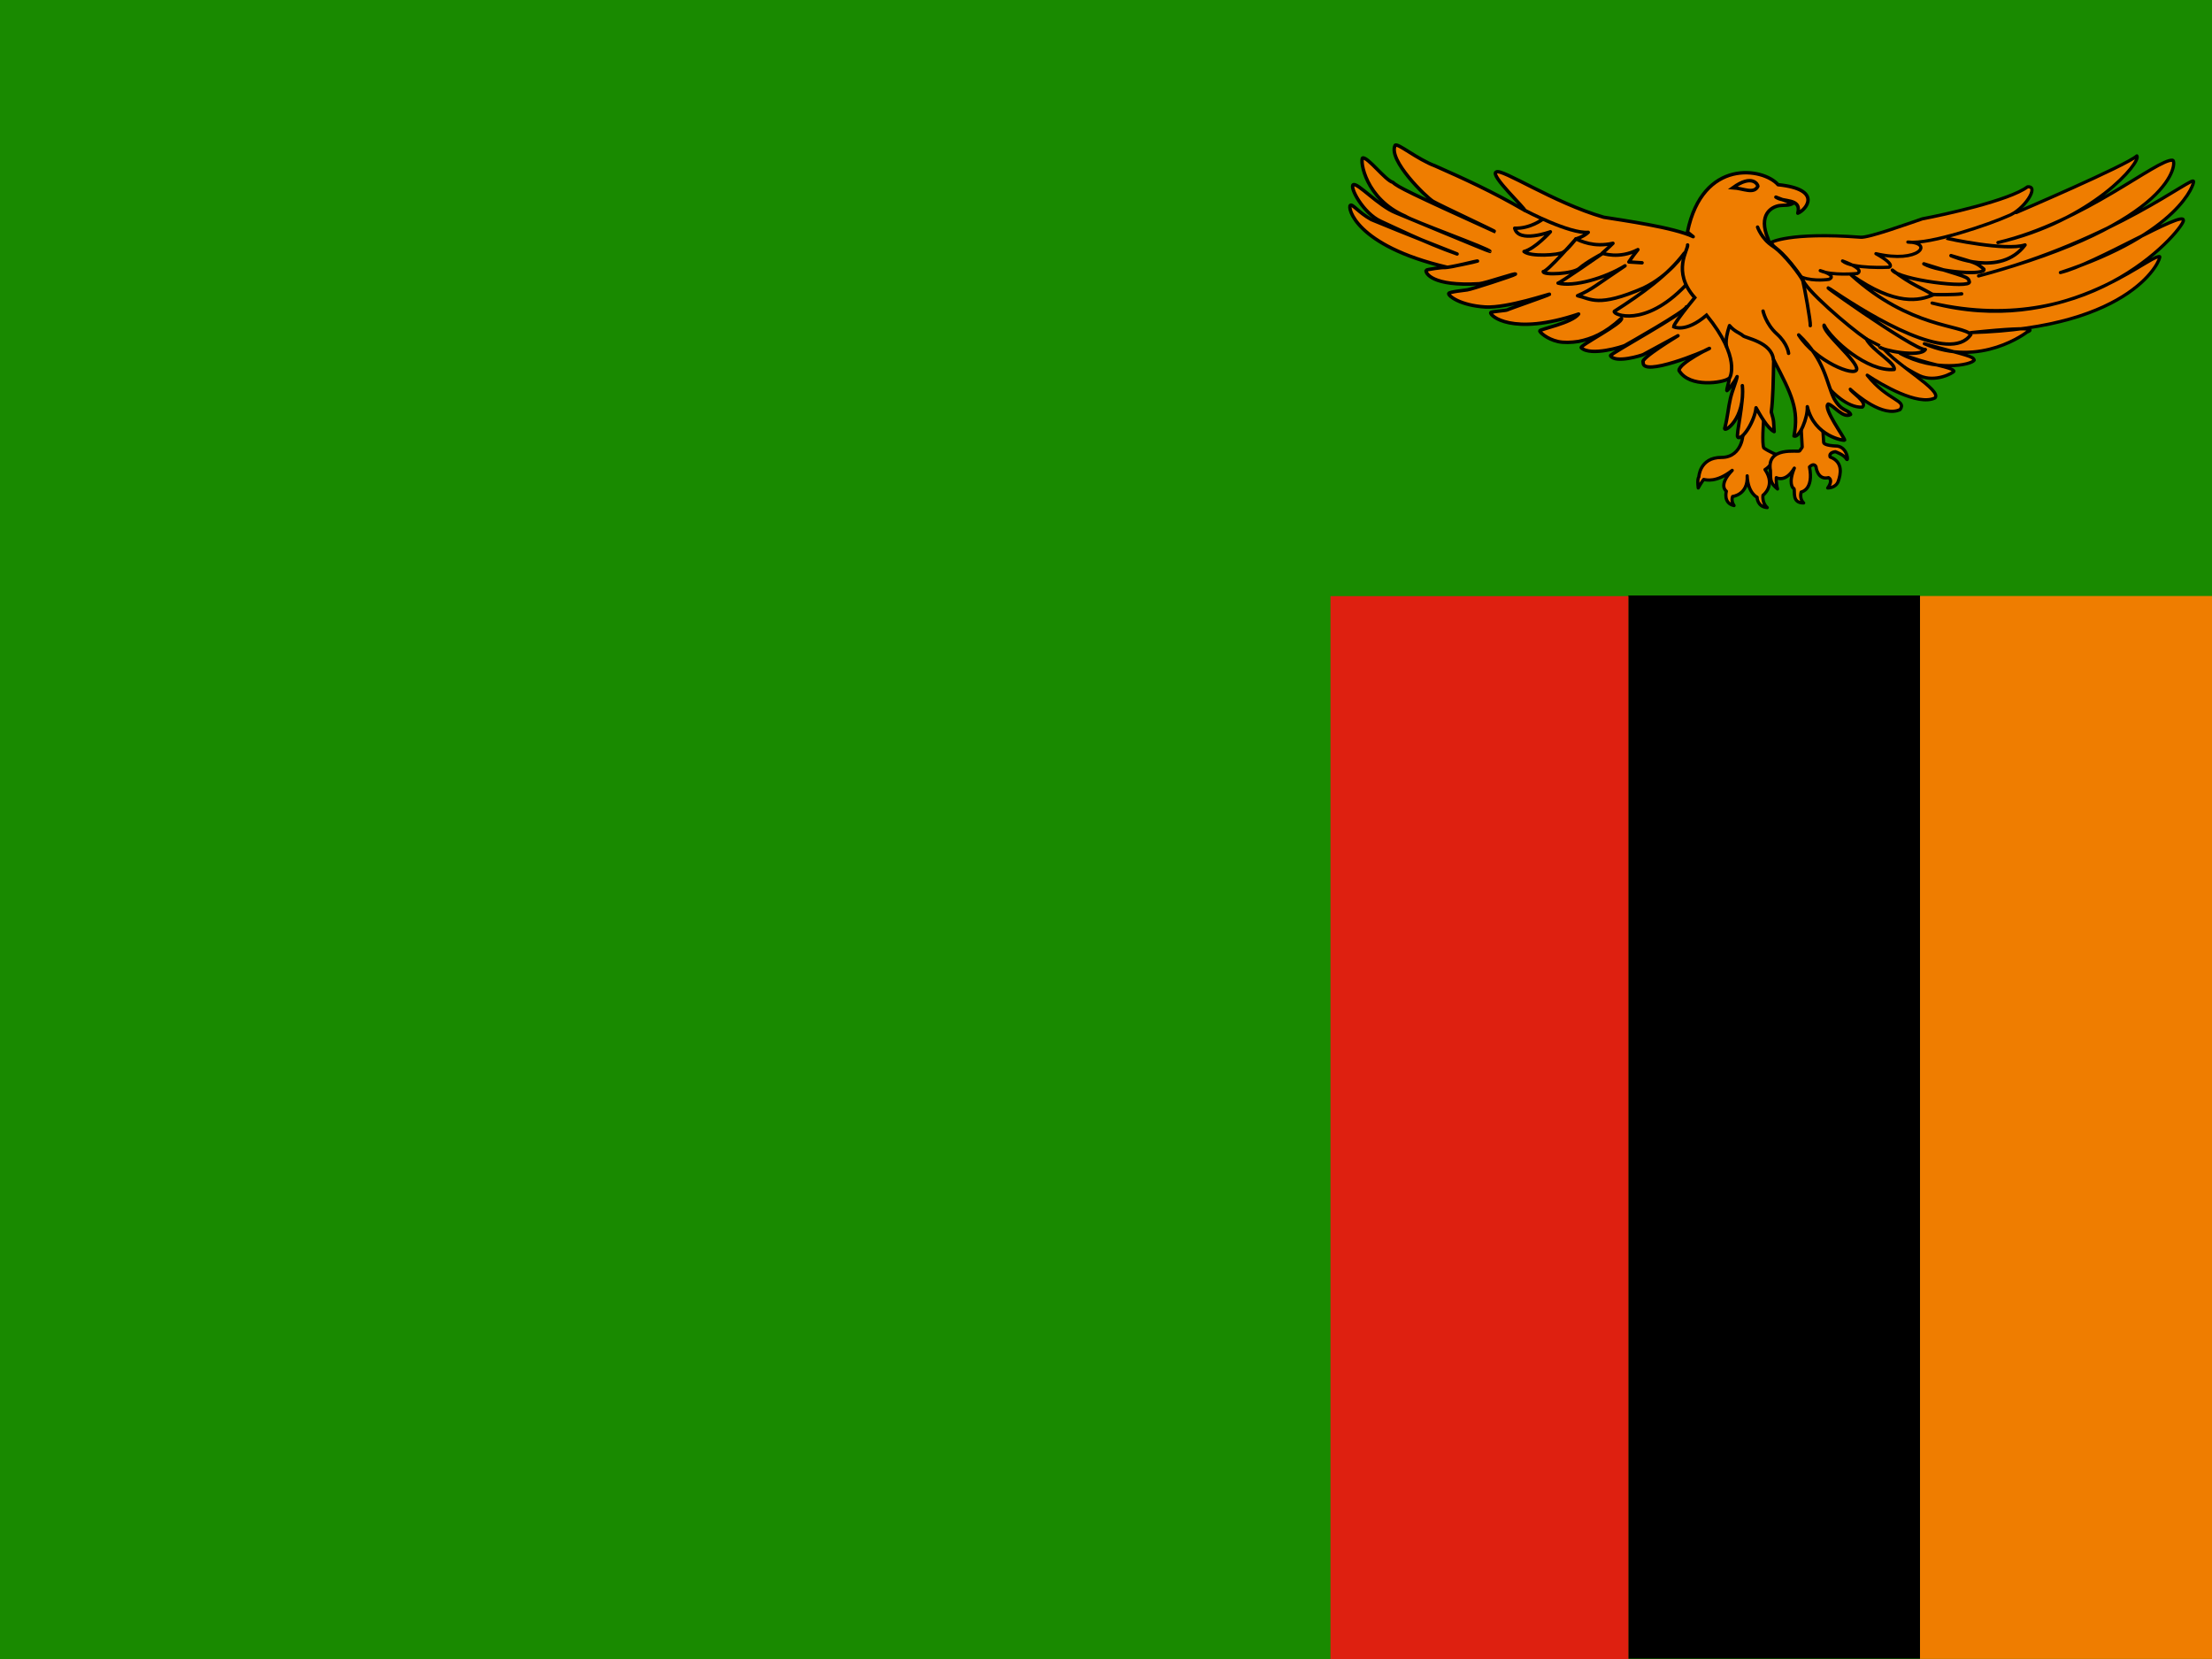
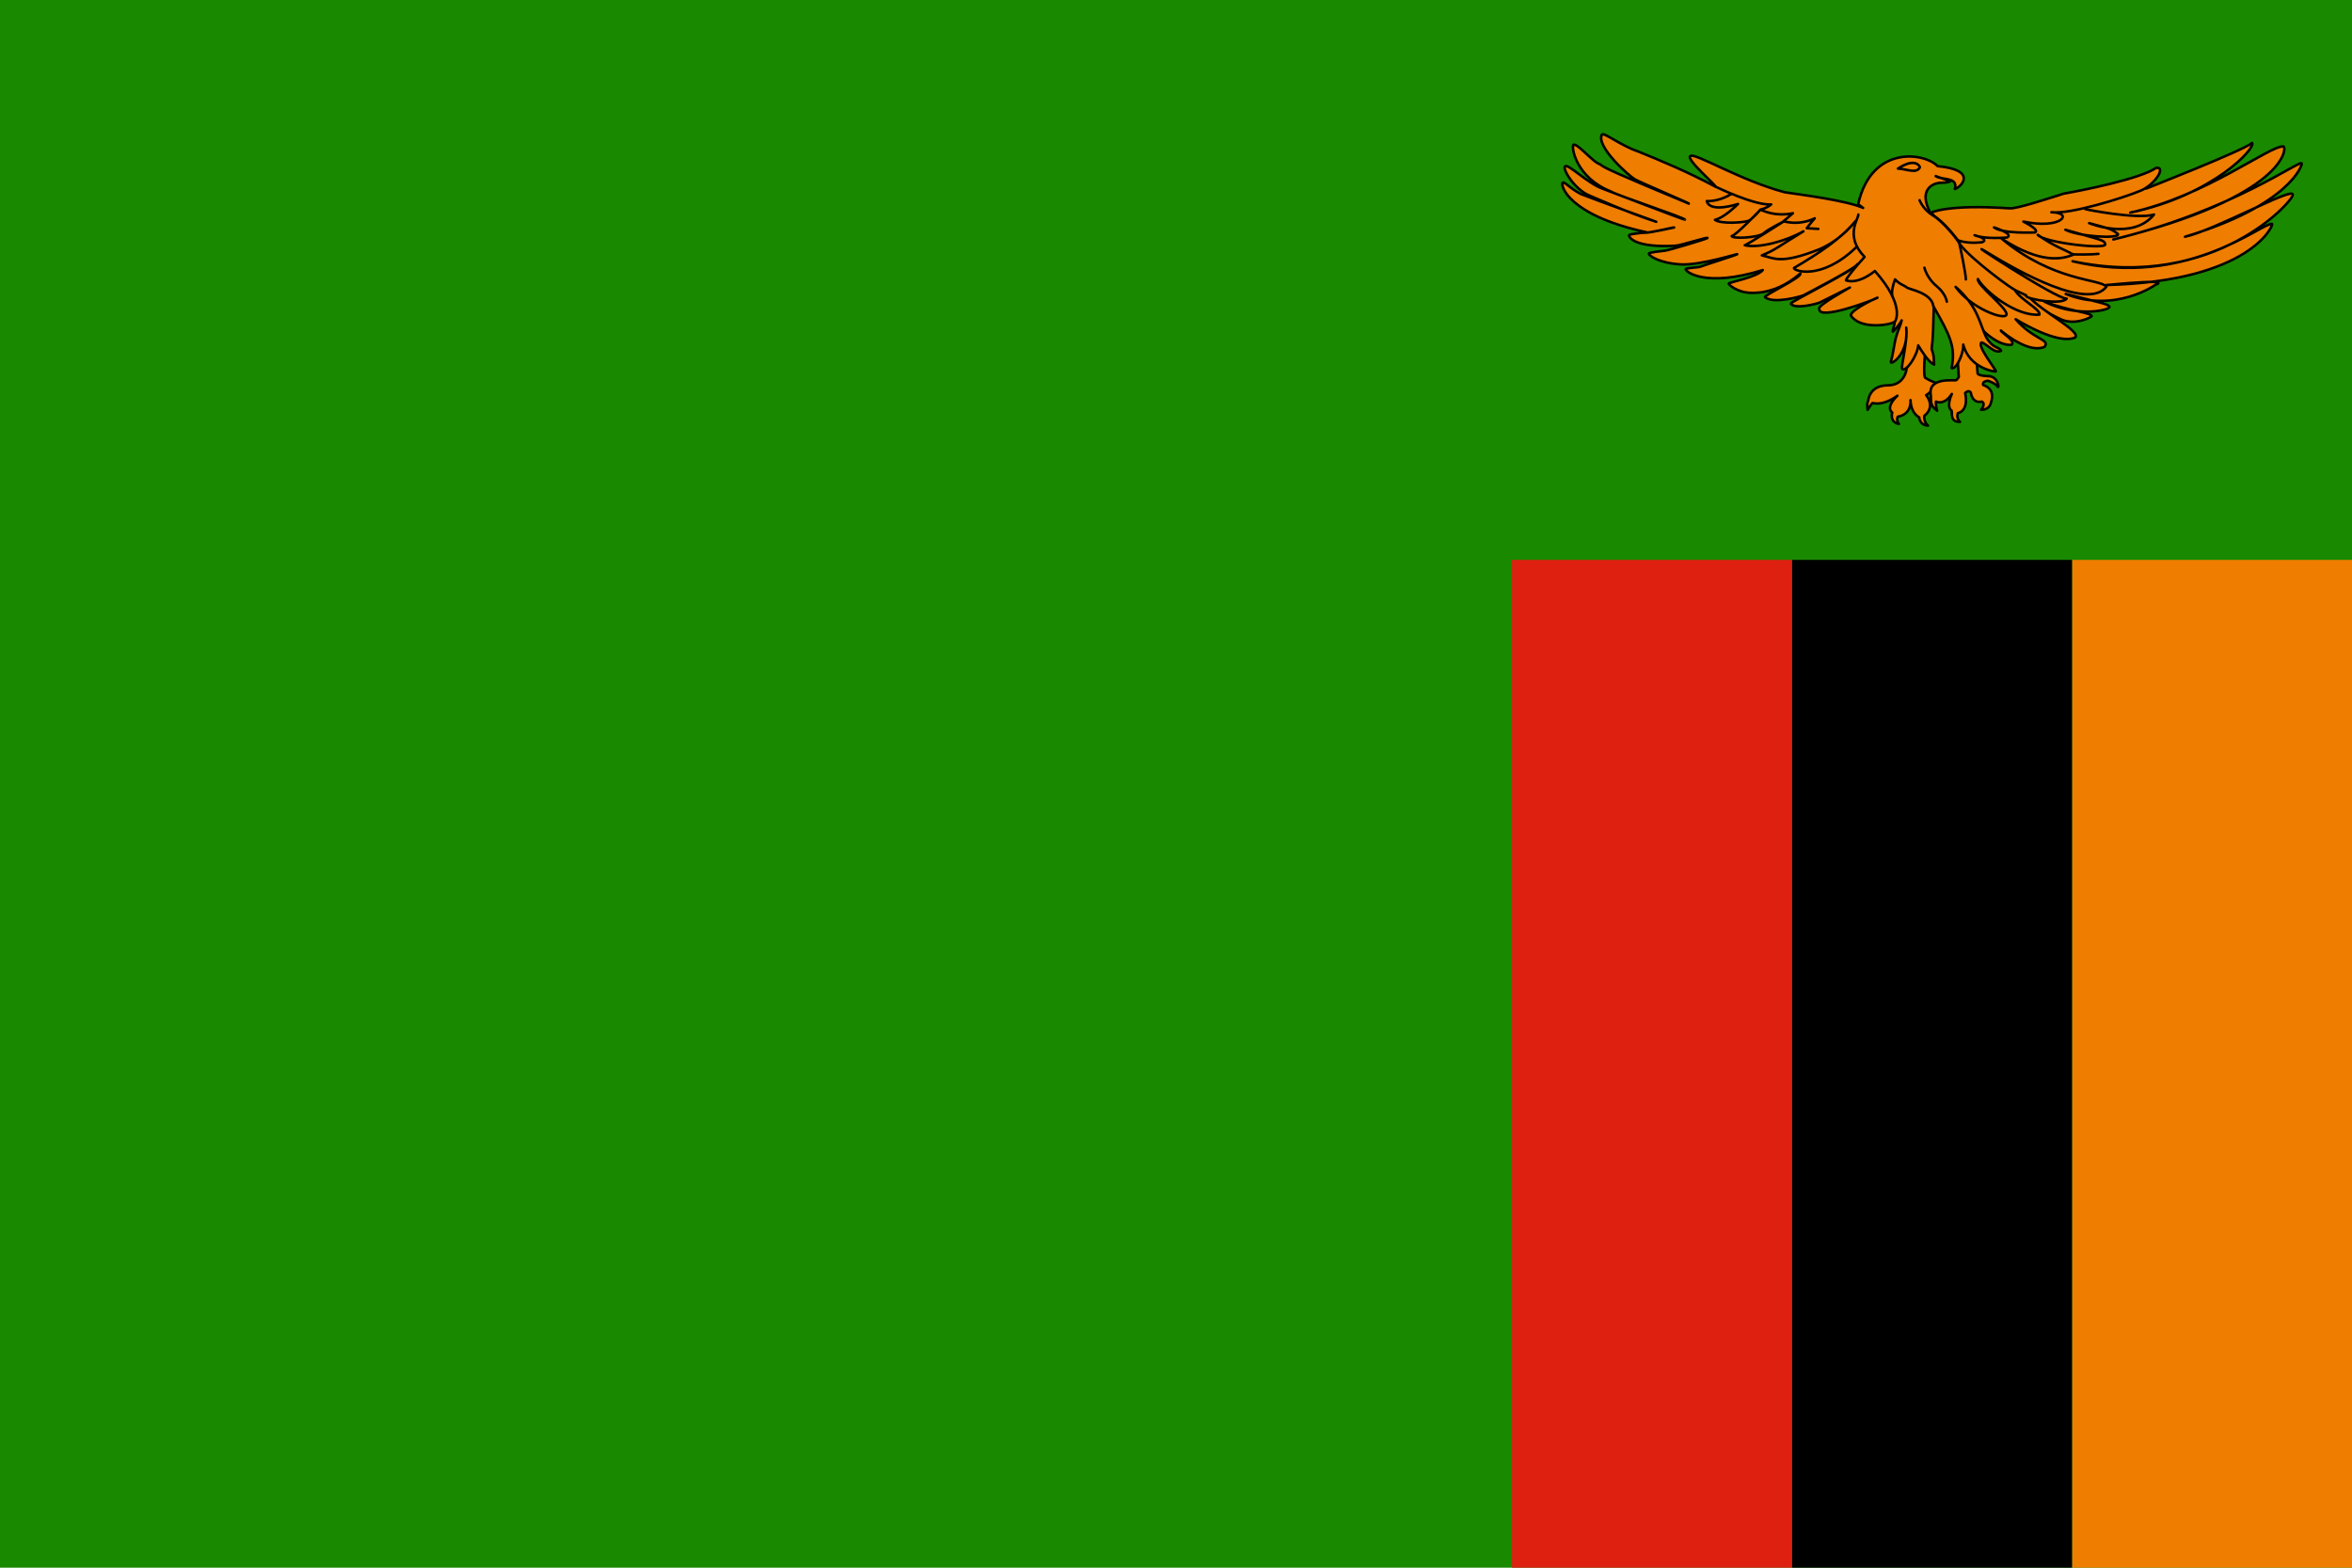
- <svg xmlns="http://www.w3.org/2000/svg" id="svg548" version="1.1" viewBox="0 0 640 480">
-   <defs id="defs550">
-     <clipPath id="clipPath3439" clipPathUnits="userSpaceOnUse">
-       <rect id="rect3441" fill-opacity=".67" height="512" width="682.67" y="0" x="-170.67" />
-     </clipPath>
-   </defs>
-   <g id="flag" clip-path="url(#clipPath3439)" transform="matrix(.9375 0 0 .9375 160 -.000013315)" fill-rule="evenodd">
-     <rect id="rect626" height="512" width="768" y="0" x="-256" stroke-width="1pt" fill="#198a00" />
-     <rect id="rect616" height="328.03" width="90.126" y="183.94" x="421.87" stroke-width="1pt" fill="#ef7d00" />
-     <rect id="rect617" height="328.1" width="90.029" y="183.78" x="331.85" stroke-width="1pt" />
-     <rect id="rect618" height="328.02" width="91.935" y="183.98" x="239.95" stroke-width="1pt" fill="#de2010" />
-     <g id="g600" stroke="#000" transform="matrix(.99757 0 0 .99757 -222.45 4.5818)" fill="#ef7d00">
-       <path id="path564" stroke-linejoin="round" stroke-width="1.333" transform="matrix(.74683 0 0 .74683 457.18 13.745)" d="m292.6 63.483s45.525-19.453 49.936-23.464c2.006 2.407-18.25 26.873-57.557 35.898 35.697-8.423 66.181-34.895 72.398-34.093 1.805 0.401 1.403 25.871-80.42 47.931 56.554-14.841 89.444-42.115 89.043-39.107 0.401 0.602-5.615 21.458-55.15 37.703 13.838-3.209 51.34-26.071 50.939-21.659 1.203 1.805-36.299 49.936-104.08 34.294 54.148 14.038 89.243-19.855 94.257-19.253 1.003 0.201-10.028 29.681-78.213 31.486 32.69-3.409 23.263-0.201 23.263-0.201s-19.253 15.041-42.516 4.814c18.25 5.014 20.255 5.214 20.656 6.818-1.203 2.005-16.244 5.014-30.683-2.808 11.631 4.813 22.06 5.616 22.26 7.421-0.2 0.601-7.62 4.813-14.238 1.805-6.618-3.009-67.585-40.511-67.585-40.511l103.88-28.478 3.81 1.404z" />
-       <path id="path560" stroke-linejoin="round" stroke-width="1.333" transform="matrix(.74683 0 0 .74683 457.18 13.745)" d="m170.47 164.93c-9.135 0-9.387 8.129-9.387 8.129s-0.754 0.587-0.251 4.527c1.508-2.683 2.263-3.521 2.263-3.521 1.006 0.168 5.196 1.425 11.817-3.771-6.035 6.285-2.43 8.632-2.43 8.632s-1.425 4.945 3.184 5.951c-1.424-2.012-0.586-3.772-0.586-3.772s6.453-0.67 6.034-8.548c0.252 7.123 4.107 8.883 4.107 8.883s0 3.939 4.19 4.275c-2.262-2.012-1.76-5.113-1.76-5.113s5.448-3.939 0.838-10.644c2.766-1.593 5.029-6.034 5.029-6.034s-3.771-1.593-5.531-2.933c-0.839-1.761-0.084-11.399-0.084-11.399l-2.263-12.488-6.454 19.445c0.251-2.766 0.419 8.381-8.716 8.381z" />
-       <path id="path563" stroke-linejoin="round" stroke-width="1.333" transform="matrix(.74683 0 0 .74683 457.18 13.745)" d="m215.59 136.88c0.2 0.201 6.819 7.622 13.236 7.22 2.406-2.005-5.014-6.417-5.014-7.42 2.607 2.407 13.637 11.832 20.657 8.423 2.807-4.011-5.014-3.409-13.638-14.239 6.016 4.011 21.058 12.835 28.077 9.426 3.009-3.209-15.643-13.237-21.86-21.058l-16.043-8.222-21.86 17.849 16.445 8.021z" />
-       <path id="path562" stroke-linejoin="round" d="m190.92 75.917s7.42-4.412 37.101-2.206c3.209 0.401 20.255-5.816 25.67-7.621 8.623-1.604 36.098-7.621 43.519-13.236 5.214-0.602-1.405 9.626-8.022 12.033-7.02 3.209-32.489 12.033-41.514 10.83 10.83 0.201 4.814 9.025-13.236 4.813 8.624 4.813 5.415 5.615 5.415 5.615s-15.241 0.802-19.252-2.607c10.228 3.81 6.016 5.214 6.016 5.214s-10.428 1.003-15.242-1.203c7.42 2.206 3.61 3.61 3.61 3.61s-6.016 1.003-11.03-0.802c-5.013-1.805-12.634-14.439-13.035-14.439z" transform="matrix(.74683 0 0 .74683 457.18 13.745)" stroke-linecap="round" stroke-width="1.333" />
-       <path id="path561" stroke-linejoin="round" stroke-width="1.333" transform="matrix(.74683 0 0 .74683 457.18 13.745)" d="m202.82 141.04 1.09 19.612s-0.587 1.006-1.09 1.593c-0.503 0.586-13.913-2.096-12.069 8.129 0 4.191 0.084 5.28 2.934 7.627-0.755-2.766-0.503-4.693-0.503-4.693s3.771 2.263 7.459-3.939c-2.514 6.118-0.755 8.297-0.168 8.465 0.587 1.09-1.005 6.034 4.023 5.95-1.927-1.844-1.005-4.526-1.005-4.526s5.28-0.837 3.436-10.392c1.928-1.928 2.682-0.084 2.682-0.084s0.586 5.699 5.196 4.526c2.096 1.173-0.335 4.274-0.335 4.274s3.352 0.084 4.358-2.766c1.006-2.849 2.179-7.962-3.353-10.057-0.67-2.011 2.18-2.179 2.18-2.179s3.52 1.173 4.525 2.933c1.006 1.76 0.671-4.609-3.687-5.28-5.364-0.168-5.699-1.257-5.699-1.508 0-0.252-0.922-14.248-1.341-18.271l-8.633 0.586z" />
-       <path id="path553" stroke-linejoin="round" d="m221.48 157.75c0.066-0.899-9.15-13.308-6.812-14.912 2.337 0.481 6.17 6.125 9.275 4.293-0.941-2.2-3.715-0.961-6.865-6.593-3.149-6.367-3.609-15.925-14.639-26.351 7.141 11.033 23.34 17.5 24.026 14.283s-14.264-15.382-13.498-18.314c2.973 6.021 17.984 19.437 29.044 18.326 0.758-2.583-9.057-7.796-11.583-12.664-7.065-4.746-25.972-21.044-26.351-24.823-6.88-10.034-11.175-13.07-13.175-14.226-0.773-0.91-0.967-1.781-1.118-2.334-4.271-10.069 1.386-13.338 4.697-13.822 2.725-0.303 3.516 0.105 5.477-0.845-2.322-0.908-4.643-1.758-6.964-2.666 3.027 2.22 10.759 0.266 9.083 6.661 3.39-1.29 10.603-9.871-8.175-11.808-6.111-7.011-31.236-11.04-37.525 19.558 0.502 0.429 0.765 0.781 2.363 1.975-7.94-3.837-29.34-6.803-37.05-8.049-20.84-6.012-42.48-20.5-44.56-18.718-2.782 1.234 12.589 15.536 11.79 15.852-13.328-7.771-25.505-13.277-36.834-18.288-7.971-2.979-15.954-9.916-16.835-8.596-2.933 6.076 12.779 21.352 15.702 23.148 2.923 1.719 25.91 12.382 25.571 12.515-34.622-15.715-40.427-18.564-42.164-20.375-3.052-0.688-10.486-10.724-12.557-10.079-1.134 1.114 1.141 16.973 17.662 24.092 2.693 1.963 35.414 13.701 35.093 14.621-0.08 0.23-37.477-15.435-38.93-15.995-7.21-2.828-16.057-12.738-17.711-11.623-1.579 1.011 4.078 11.738 11.364 15.102 3.819 1.685 18.467 8.941 31.665 13.558 0.842 0.305-23.722-9.315-35.533-14.251-5.355-2.972-7.877-6.677-8.692-5.88-1.206 0.797 1.949 16.643 39.902 25.584 1 0.426 13.36-2.928 12.749-2.483-0.153 0.111-12.273 2.75-13.453 2.66-1.05-0.16-7.69 0.786-7.811 1.13-0.401 1.072 2.406 6.746 22.002 5.562 2.505-0.151 16.1-4.951 14.958-3.918-0.571 0.517-18.513 6.347-19.879 6.462-1.187 0.168-7.49 0.827-7.723 1.497-0.285 0.914 4.665 4.952 15.189 5.599 9.318 0.495 27.023-5.693 26.668-5.292-0.355 0.401-17.068 6.128-17.506 6.477-0.605 0.342-6.725 0.674-6.94 1.144-0.499 1.169 8.828 9.891 36.412 0.583-2.771 3.743-16.141 6.303-16.122 6.977-0.062 0.489 2.946 3.395 7.62 4.435 2.337 0.52 5.537 0.414 8.46-0.048 5.25-1.051 10.783-3.128 17.813-9.625 0.84 2.039-17.561 11.351-16.697 12.239 3.99 3.7 17.244-0.477 18.112-0.962 0.869-0.486 25.523-14.388 25.438-15.997 0.383 2.062-31.785 19.541-31.438 20.258 2.065 3.295 13.054-0.173 13.579-0.476 0.524-0.302 14.024-7.595 14.394-7.81 0.369-0.215-15.866 9.502-14.42 10.981-0.699 6.31 25.355-4.355 27.397-5.683 1.021-0.664-12.516 5.952-12.552 9.095 4.359 7.37 18.317 5.032 20.47 3.411 1.077-0.811-1.267 5.475-0.512 4.904 0.263-0.118 3.036-3.397 4.102-5.77-0.34 2.059-1.87 5.303-2.763 9.025-0.894 3.722-1.15 7.922-2.377 12.384-0.281 1.96 8.601-3.832 7.311-17.678 0.76 7.202-2.805 20.669-1.872 21.369 1.866 1.4 7.025-6.707 7.546-12.189 1.532 2.769 4.747 8.549 7.513 9.879-0.301-4.189 0.053-3.997-1.192-8.114 0.718-5.466 0.818-13.031 0.992-21.573 7.516 14.398 10.514 20.478 8.414 31.504 2.235 0.932 5.805-7.696 5.517-12.137 2.87 12.34 15.258 14.19 15.455 13.831z" transform="matrix(.74683 0 0 .74683 457.18 13.745)" stroke-linecap="round" stroke-width="1.067pt" />
-       <path id="path555" stroke-linejoin="round" d="m96.289 66.342s-5.116 3.865-11.482 3.638c1.591 6.366 14.779 1.478 14.779 1.478s-6.366 7.048-10.914 8.185c2.728 2.274 14.21 1.478 16.143 0.341 1.932-1.137 5.343-5.571 5.343-5.571s-11.823 13.642-13.529 13.528c-0.227 1.591 12.392 1.023 15.007-1.364 2.614-2.387 9.208-5.912 9.208-5.912s-17.28 12.05-18.076 12.05c6.48 1.705 19.44-2.046 27.739-7.162-12.278 8.185-13.414 9.663-19.667 12.391 5.571 1.251 8.412 5.002 27.284-3.183 10.8-5.116 16.938-14.438 16.938-14.438-6.707 8.981-17.28 16.598-28.988 24.101-0.683 1.364 12.504 6.934 29.329-10.573" transform="matrix(.74683 0 0 .74683 457.18 13.745)" stroke-linecap="round" stroke-width="1.067pt" />
-       <path id="path556" stroke-width="1.067pt" transform="matrix(.74683 0 0 .74683 457.18 13.745)" stroke-linecap="round" d="m187.69 104.31s1.137 5.343 5.684 9.436c4.548 4.092 4.889 8.071 4.889 8.071" />
-       <path id="path557" stroke-width="1.067pt" transform="matrix(.74683 0 0 .74683 457.18 13.745)" stroke-linecap="round" d="m185.42 69.525s1.591 4.775 6.252 7.844c4.775 3.069 11.938 12.732 12.506 14.438 0.55 2.064 3.296 16.939 3.069 18.53" />
-       <path id="path558" stroke-width="1.067pt" transform="matrix(.74683 0 0 .74683 457.18 13.745)" stroke-linecap="round" d="m156.43 76.914c0.341 1.819-6.708 11.027 2.955 21.827-8.754 10.685-8.753 12.05-8.753 12.05s4.888 2.728 13.642-4.775c14.437 17.735 9.626 25.851 9.626 25.851" />
-       <path id="path559" stroke-linejoin="round" d="m172.75 119.35s-1.33-1.905 1.041-9.019c2.135 2.572 4.509 3.121 5.55 4.162 1.04 1.041 11.941 2.619 12.634 9.904" transform="matrix(.74683 0 0 .74683 457.18 13.745)" stroke-linecap="round" stroke-width="1.067pt" />
-       <path id="path552" stroke-width="1.067pt" transform="matrix(.74683 0 0 .74683 457.18 13.745)" d="m185.56 52.574c0-0.535-2.195-5.245-10.384 0.642 4.389 0.268 8.724 2.783 10.384-0.642z" />
-       <path id="path565" stroke-linejoin="round" stroke-width="1.067pt" transform="matrix(.74683 0 0 .74683 457.18 13.745)" d="m263.72 74.112c0.401 0.201 24.467 5.415 32.489 2.808-10.228 13.637-30.684 4.412-30.684 4.412 10.027 3.008 10.429 2.808 13.637 5.615 1.003 2.607-18.45 1.404-24.868-2.206 17.849 5.615 18.25 5.214 18.852 7.42 0.803 3.008-29.28-0.802-31.887-4.813 8.022 6.217 12.434 7.42 16.846 10.228-5.415 2.407-15.442 4.813-33.893-8.222 24.266 22.06 46.126 20.656 49.536 24.667-8.423 12.434-41.113-7.42-56.154-17.448-15.041-10.027 32.89 24.266 37.303 23.664-2.207 3.409-18.05 0.401-19.053-1.203" />
-       <path id="path566" stroke-width="1.067pt" transform="matrix(.74683 0 0 .74683 457.18 13.745)" stroke-linecap="round" d="m269.94 97.175c-2.807 0.401-11.23 0.401-12.433 0.201" />
-       <path id="path554" stroke-linejoin="round" d="m89.241 62.704s18.303 9.663 26.033 8.981c-2.046 1.933-5.116 2.728-5.116 2.728 1.933 0.796 7.276 3.638 15.348 1.819-1.933 1.933-4.434 4.093-4.434 4.093s6.935 2.615 14.779-1.478c-2.387 2.956-3.752 5.116-3.752 5.116l5.457 0.341" transform="matrix(.74683 0 0 .74683 457.18 13.745)" stroke-linecap="round" stroke-width="1.067pt" />
-     </g>
+ <svg xmlns="http://www.w3.org/2000/svg" id="zambia_flag" viewBox="0 0 2100 1400">
+   <rect width="2100" fill="#198a00" height="1400" />
+   <rect y="500" x="1850" height="900" fill="#ef7d00" width="250" />
+   <rect y="500" x="1600" height="900" width="250" />
+   <rect y="500" x="1350" height="900" fill="#de2010" width="250" />
+   <g stroke-linejoin="round" stroke="#000" stroke-width="2.25" stroke-linecap="round" fill="#ef7d00">
+     <path d="m1916.4 168.33s86-33.7 94.4-40.65c3.7 4.17-34.5 46.56-108.8 62.2 67.5-14.6 125.1-60.46 136.8-59.07 3.4 0.69 2.6 44.82-151.9 83.05 106.8-25.72 168.9-72.98 168.2-67.76 0.7 1.04-10.6 37.18-104.2 65.32 26.1-5.56 97-45.17 96.2-37.53 2.3 3.13-68.5 86.53-196.6 59.43 102.3 24.32 168.6-34.41 178.1-33.36 1.9 0.34-19 51.42-147.8 54.55 61.8-5.91 44-0.35 44-0.35s-36.4 26.06-80.4 8.34c34.5 8.69 38.3 9.04 39.1 11.82-2.3 3.47-30.7 8.69-58-4.87 22 8.34 41.7 9.73 42.1 12.86-0.4 1.04-14.4 8.34-26.9 3.13-12.5-5.22-127.7-70.19-127.7-70.19l196.2-49.35z" />
+     <path d="m1685.7 344.11c-17.2 0-17.7 14.08-17.7 14.08s-1.4 1.02-0.5 7.84c2.9-4.64 4.3-6.1 4.3-6.1 1.9 0.29 9.8 2.47 22.3-6.53-11.4 10.89-4.6 14.96-4.6 14.96s-2.7 8.56 6 10.31c-2.7-3.49-1.1-6.54-1.1-6.54s12.2-1.16 11.4-14.81c0.5 12.34 7.8 15.39 7.8 15.39s0 6.83 7.9 7.41c-4.3-3.49-3.3-8.86-3.3-8.86s10.3-6.83 1.6-18.44c5.2-2.76 9.5-10.46 9.5-10.46s-7.2-2.76-10.5-5.08c-1.6-3.05-0.2-19.75-0.2-19.75l-4.2-21.64-12.2 33.69c0.5-4.79 0.8 14.53-16.5 14.53z" />
+     <path d="m1770.9 295.51c0.4 0.35 12.9 13.21 25 12.51 4.6-3.47-9.4-11.12-9.4-12.85 4.9 4.17 25.7 20.5 39 14.59 5.3-6.95-9.5-5.91-25.8-24.67 11.4 6.95 39.8 22.24 53.1 16.33 5.7-5.56-29.6-22.93-41.3-36.49l-30.3-14.24-41.3 30.93z" />
+     <path d="m1724.3 189.88s14.1-7.65 70.1-3.82c6.1 0.69 38.3-10.08 48.5-13.21 16.3-2.78 68.2-13.2 82.2-22.93 9.9-1.04-2.6 16.68-15.1 20.85-13.3 5.56-61.4 20.85-78.4 18.76 20.4 0.35 9.1 15.64-25 8.34 16.2 8.34 10.2 9.73 10.2 9.73s-28.8 1.39-36.4-4.52c19.3 6.61 11.4 9.04 11.4 9.04s-19.7 1.74-28.8-2.09c14 3.83 6.8 6.26 6.8 6.26s-11.4 1.73-20.8-1.39c-9.5-3.13-23.9-25.02-24.7-25.02z" />
+     <path d="m1746.8 302.72l2.1 33.98s-1.1 1.74-2.1 2.76c-0.9 1.01-26.3-3.63-22.8 14.08 0 7.26 0.2 9.15 5.6 13.22-1.5-4.79-1-8.13-1-8.13s7.1 3.92 14.1-6.83c-4.7 10.6-1.4 14.38-0.3 14.67 1.1 1.89-1.9 10.45 7.6 10.31-3.6-3.2-1.9-7.84-1.9-7.84s10-1.45 6.5-18.01c3.6-3.34 5.1-0.15 5.1-0.15s1.1 9.88 9.8 7.85c3.9 2.03-0.7 7.4-0.7 7.4s6.4 0.15 8.3-4.79 4.1-13.8-6.4-17.43c-1.2-3.48 4.2-3.77 4.2-3.77s6.6 2.03 8.5 5.08 1.3-7.99-7-9.15c-10.1-0.29-10.7-2.18-10.7-2.61 0-0.44-1.8-24.69-2.6-31.66z" />
+     <path d="m1782.1 331.67c0.1-1.55-17.3-23.05-12.9-25.83 4.4 0.83 11.7 10.61 17.5 7.44-1.8-3.82-7-1.67-12.9-11.43-6-11.03-6.9-27.59-27.7-45.66 13.5 19.12 44.1 30.33 45.4 24.75 1.3-5.57-27-26.65-25.5-31.73 5.6 10.43 34 33.68 54.9 31.75 1.4-4.47-17.2-13.51-21.9-21.94-13.4-8.22-49.1-36.46-49.8-43.01-13-17.39-21.1-22.65-24.9-24.65-1.5-1.58-1.8-3.09-2.1-4.04-8.1-17.45 2.6-23.12 8.9-23.95 5.1-0.53 6.6 0.18 10.3-1.47-4.4-1.57-8.8-3.04-13.1-4.62 5.7 3.85 20.3 0.46 17.1 11.54 6.4-2.23 20-17.1-15.4-20.45-11.6-12.15-59-19.13-70.9 33.88 0.9 0.75 1.4 1.36 4.4 3.42-14.9-6.66-55.4-11.8-69.9-13.96-39.4-10.41-80.3-35.52-84.2-32.43-5.3 2.14 23.8 26.92 22.3 27.47-25.2-13.47-48.2-23.01-69.6-31.69-15.1-5.16-30.2-17.18-31.8-14.89-5.6 10.53 24.1 36.99 29.6 40.11 5.6 2.97 49 21.45 48.3 21.68-65.4-27.23-76.3-32.17-79.6-35.3-5.8-1.2-19.8-18.59-23.7-17.47-2.2 1.93 2.1 29.41 33.3 41.75 5.1 3.4 66.9 23.73 66.3 25.33-0.1 0.4-70.8-26.74-73.5-27.71-13.6-4.9-30.4-22.08-33.5-20.14-3 1.75 7.7 20.33 21.5 26.16 7.2 2.92 34.9 15.49 59.8 23.5 1.6 0.52-44.8-16.15-67.1-24.7-10.1-5.15-14.9-11.57-16.4-10.18-2.3 1.38 3.6 28.83 75.3 44.33 1.9 0.73 25.3-5.08 24.1-4.31-0.3 0.2-23.2 4.77-25.4 4.61-2-0.28-14.5 1.36-14.7 1.96-0.8 1.86 4.5 11.69 41.5 9.64 4.8-0.26 30.4-8.58 28.3-6.79-1.1 0.89-35 11-37.6 11.19-2.2 0.3-14.1 1.44-14.6 2.6-0.5 1.58 8.8 8.58 28.7 9.7 17.6 0.86 51.1-9.86 50.4-9.17-0.7 0.7-32.2 10.62-33.1 11.22-1.1 0.6-12.7 1.17-13.1 1.99-0.9 2.02 16.7 17.13 68.8 1.01-5.2 6.48-30.5 10.92-30.4 12.09-0.2 0.84 5.5 5.88 14.3 7.68 4.5 0.9 10.5 0.72 16-0.08 9.9-1.82 20.4-5.42 33.7-16.68 1.6 3.53-33.2 19.67-31.6 21.21 7.6 6.41 32.6-0.83 34.3-1.67 1.6-0.84 48.2-24.93 48-27.72 0.7 3.57-60 33.86-59.4 35.1 3.9 5.71 24.7-0.3 25.7-0.82 1-0.53 26.5-13.16 27.2-13.54 0.7-0.37-30 16.47-27.3 19.03-1.3 10.93 47.9-7.54 51.8-9.85 1.9-1.15-23.7 10.32-23.7 15.76 8.2 12.77 34.6 8.72 38.6 5.91 2.1-1.4-2.4 9.49-0.9 8.5 0.5-0.2 5.7-5.89 7.7-10-0.6 3.57-3.5 9.19-5.2 15.64s-2.2 13.73-4.5 21.46c-0.5 3.39 16.3-6.64 13.8-30.63 1.5 12.48-5.3 35.81-3.5 37.02 3.5 2.43 13.3-11.62 14.2-21.12 2.9 4.8 9 14.82 14.2 17.12-0.5-7.26 0.1-6.92-2.2-14.06 1.3-9.47 1.5-22.58 1.9-37.38 14.2 24.95 19.8 35.48 15.9 54.59 4.2 1.61 10.9-13.34 10.4-21.03 5.4 21.38 28.8 24.59 29.2 23.96z" />
+     <path d="m1545.6 173.29s-9.7 6.69-21.7 6.3c3 11.03 27.9 2.56 27.9 2.56s-12 12.21-20.6 14.18c5.1 3.94 26.8 2.56 30.5 0.59 3.6-1.96 10.1-9.65 10.1-9.65s-22.4 23.64-25.6 23.44c-0.4 2.76 23.4 1.78 28.4-2.36 4.9-4.14 17.4-10.24 17.4-10.24s-32.7 20.88-34.2 20.88c12.3 2.95 36.7-3.55 52.4-12.41-23.2 14.18-25.3 16.74-37.1 21.47 10.5 2.16 15.9 8.66 51.5-5.52 20.4-8.86 32-25.01 32-25.01-12.7 15.56-32.6 28.76-54.8 41.76-1.2 2.36 23.7 12.01 55.4-18.32" />
+     <path d="m1718.2 239.08s2.2 9.26 10.8 16.35 9.2 13.98 9.2 13.98" />
+     <path d="m1713.9 178.8s3.1 8.28 11.9 13.59c9 5.32 22.5 22.07 23.6 25.02 1 3.58 6.2 29.35 5.8 32.11" />
+     <path d="m1659.2 191.61c0.6 3.15-12.7 19.1 5.6 37.82-16.6 18.51-16.6 20.88-16.6 20.88s9.3 4.72 25.8-8.28c27.3 30.73 18.2 44.79 18.2 44.79" />
+     <path d="m1690 265.13s-2.5-3.3 2-15.63c4 4.46 8.5 5.41 10.5 7.22 1.9 1.8 22.5 4.53 23.8 17.16" />
+     <path d="m1714.2 149.43c0-0.93-4.1-9.09-19.6 1.12 8.3 0.46 16.5 4.82 19.6-1.12z" />
+     <path d="m1861.9 186.75c0.7 0.35 46.2 9.38 61.3 4.87-19.3 23.63-57.9 7.64-57.9 7.64 18.9 5.21 19.7 4.87 25.7 9.73 1.9 4.52-34.8 2.43-46.9-3.82 33.7 9.73 34.4 9.03 35.6 12.85 1.5 5.22-55.3-1.39-60.3-8.33 15.2 10.77 23.5 12.85 31.9 17.72-10.3 4.17-29.2 8.34-64.1-14.25 45.9 38.22 87.2 35.79 93.6 42.74-15.9 21.55-77.7-12.86-106.1-30.23s62.2 42.05 70.5 41c-4.2 5.91-34.1 0.7-36-2.08" />
+     <path d="m1873.6 226.71c-5.3 0.7-21.2 0.7-23.5 0.35" />
+     <path d="m1532.3 166.98s34.5 16.75 49.1 15.57c-3.8 3.34-9.6 4.72-9.6 4.72 3.6 1.38 13.7 6.31 29 3.15-3.7 3.35-8.4 7.1-8.4 7.1s13.1 4.53 27.9-2.56c-4.5 5.12-7.1 8.86-7.1 8.86l10.3 0.59" />
  </g>
</svg>
